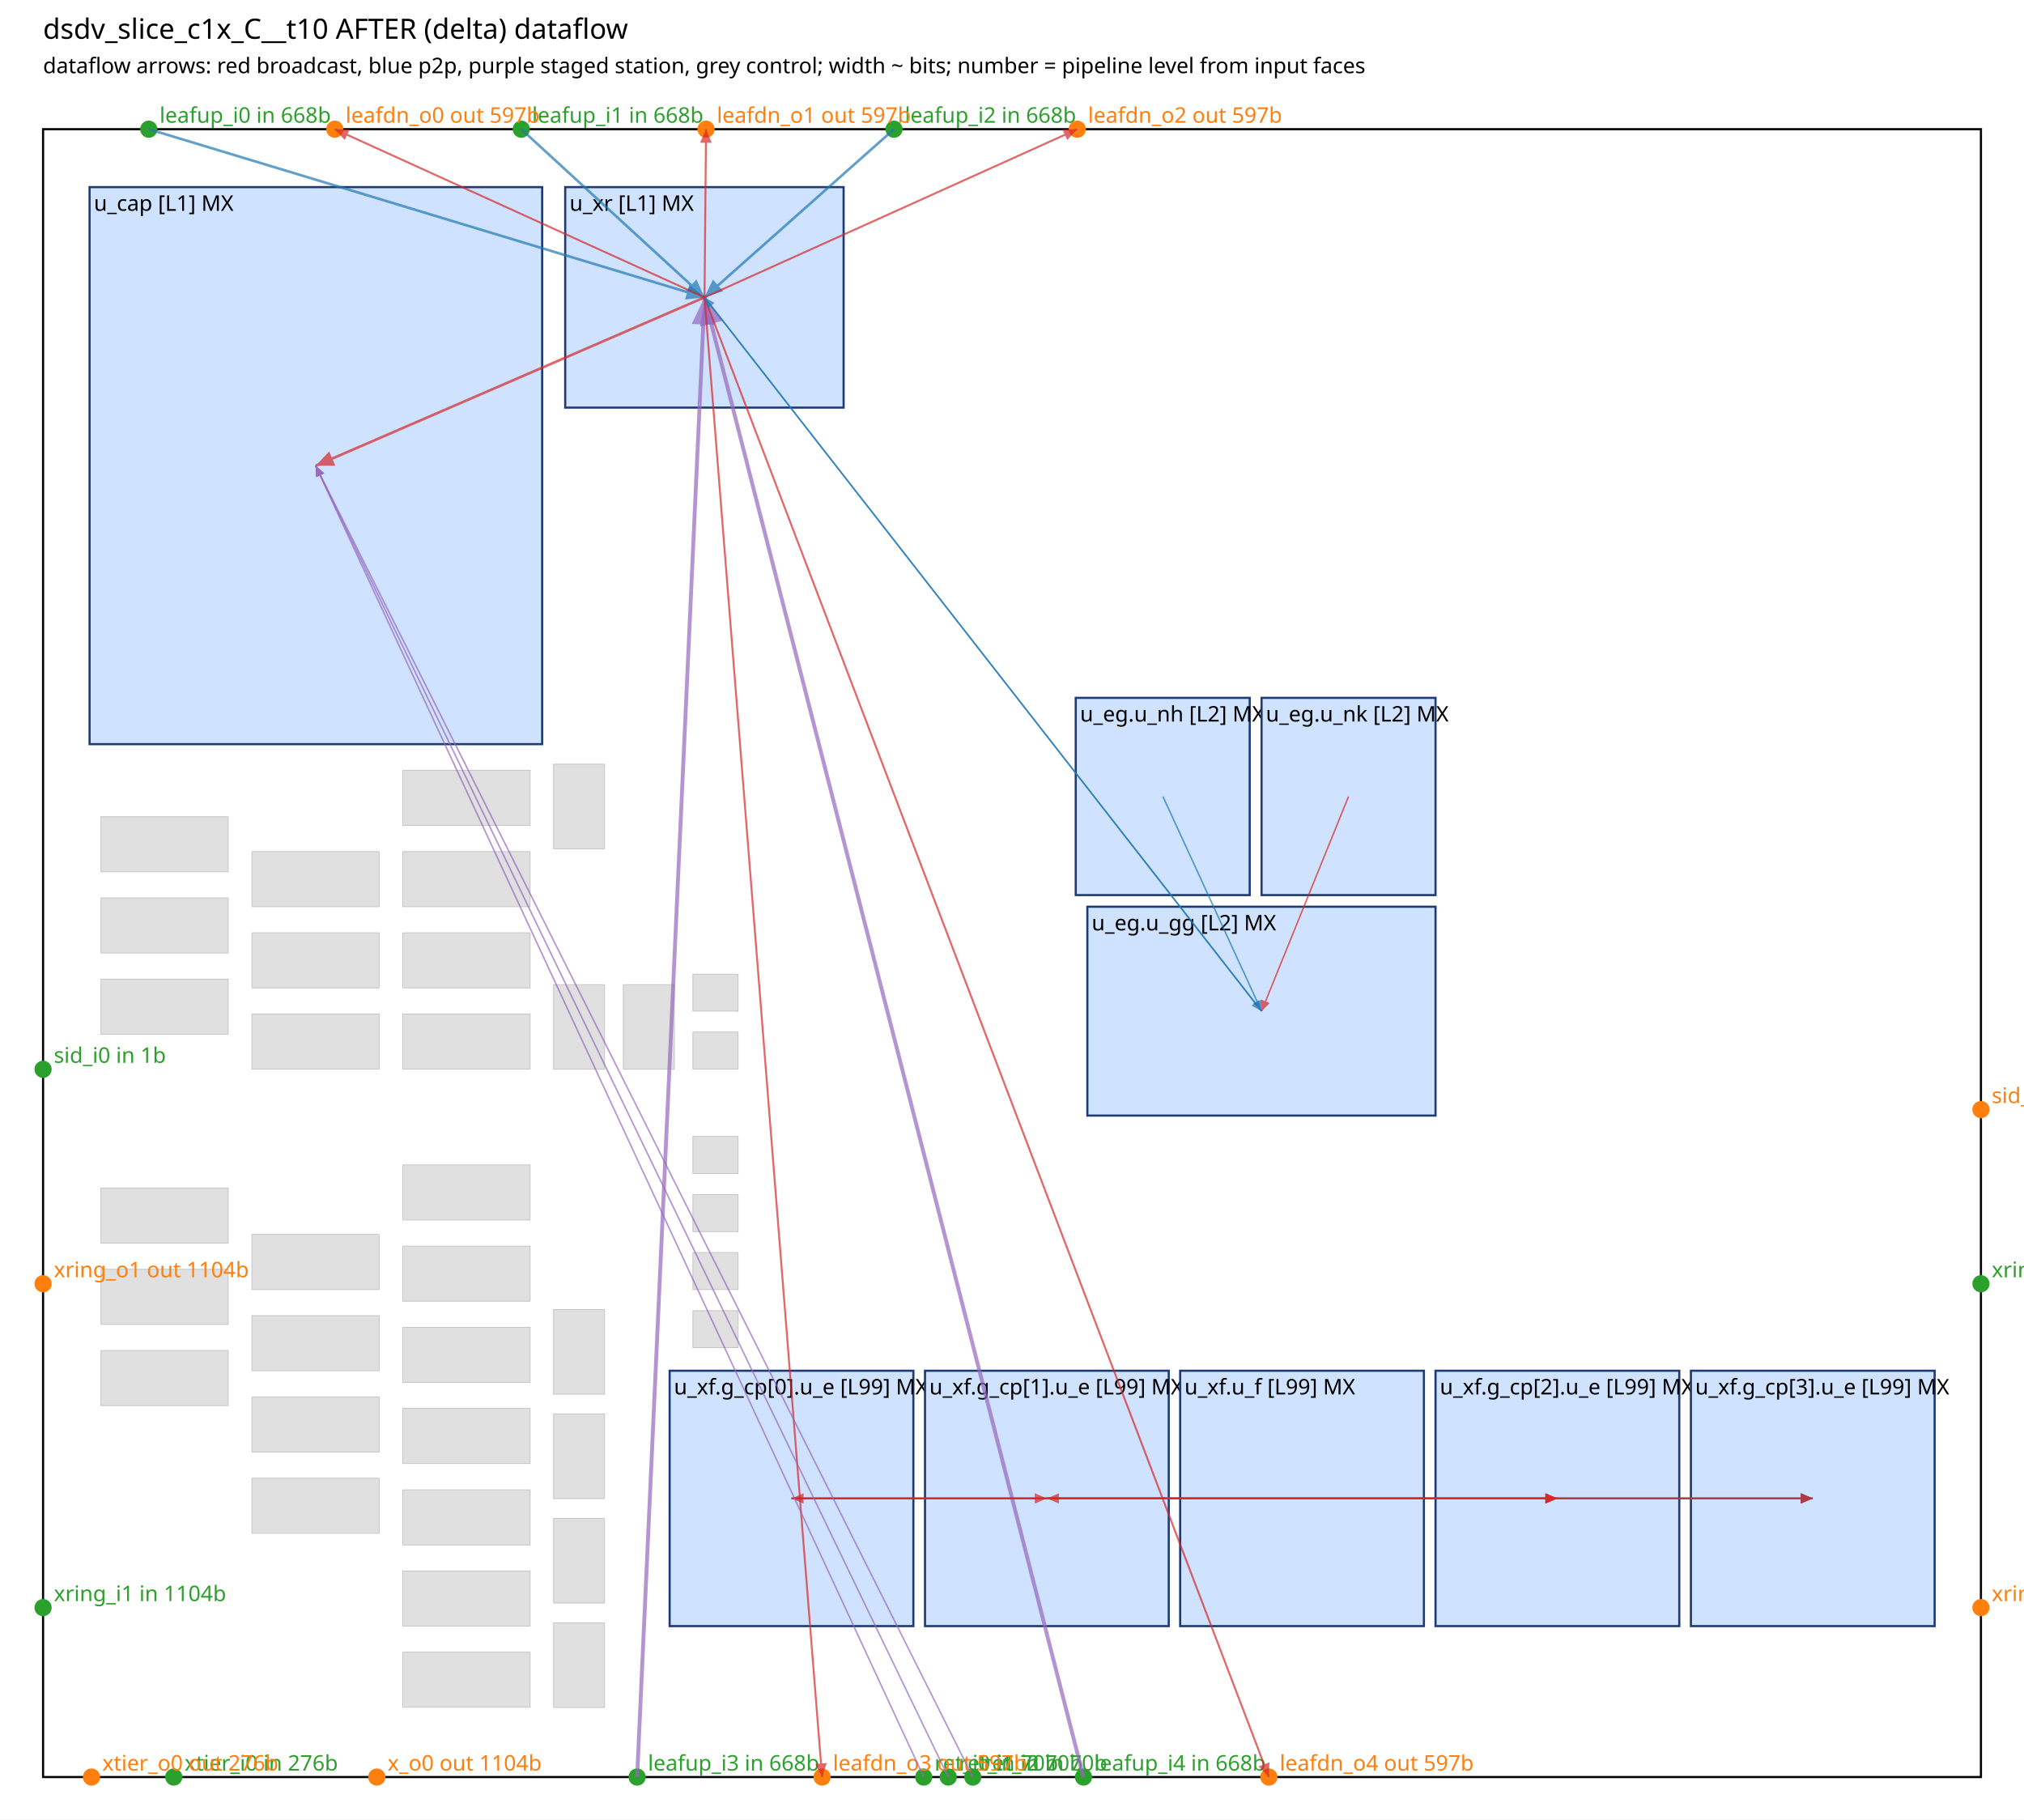
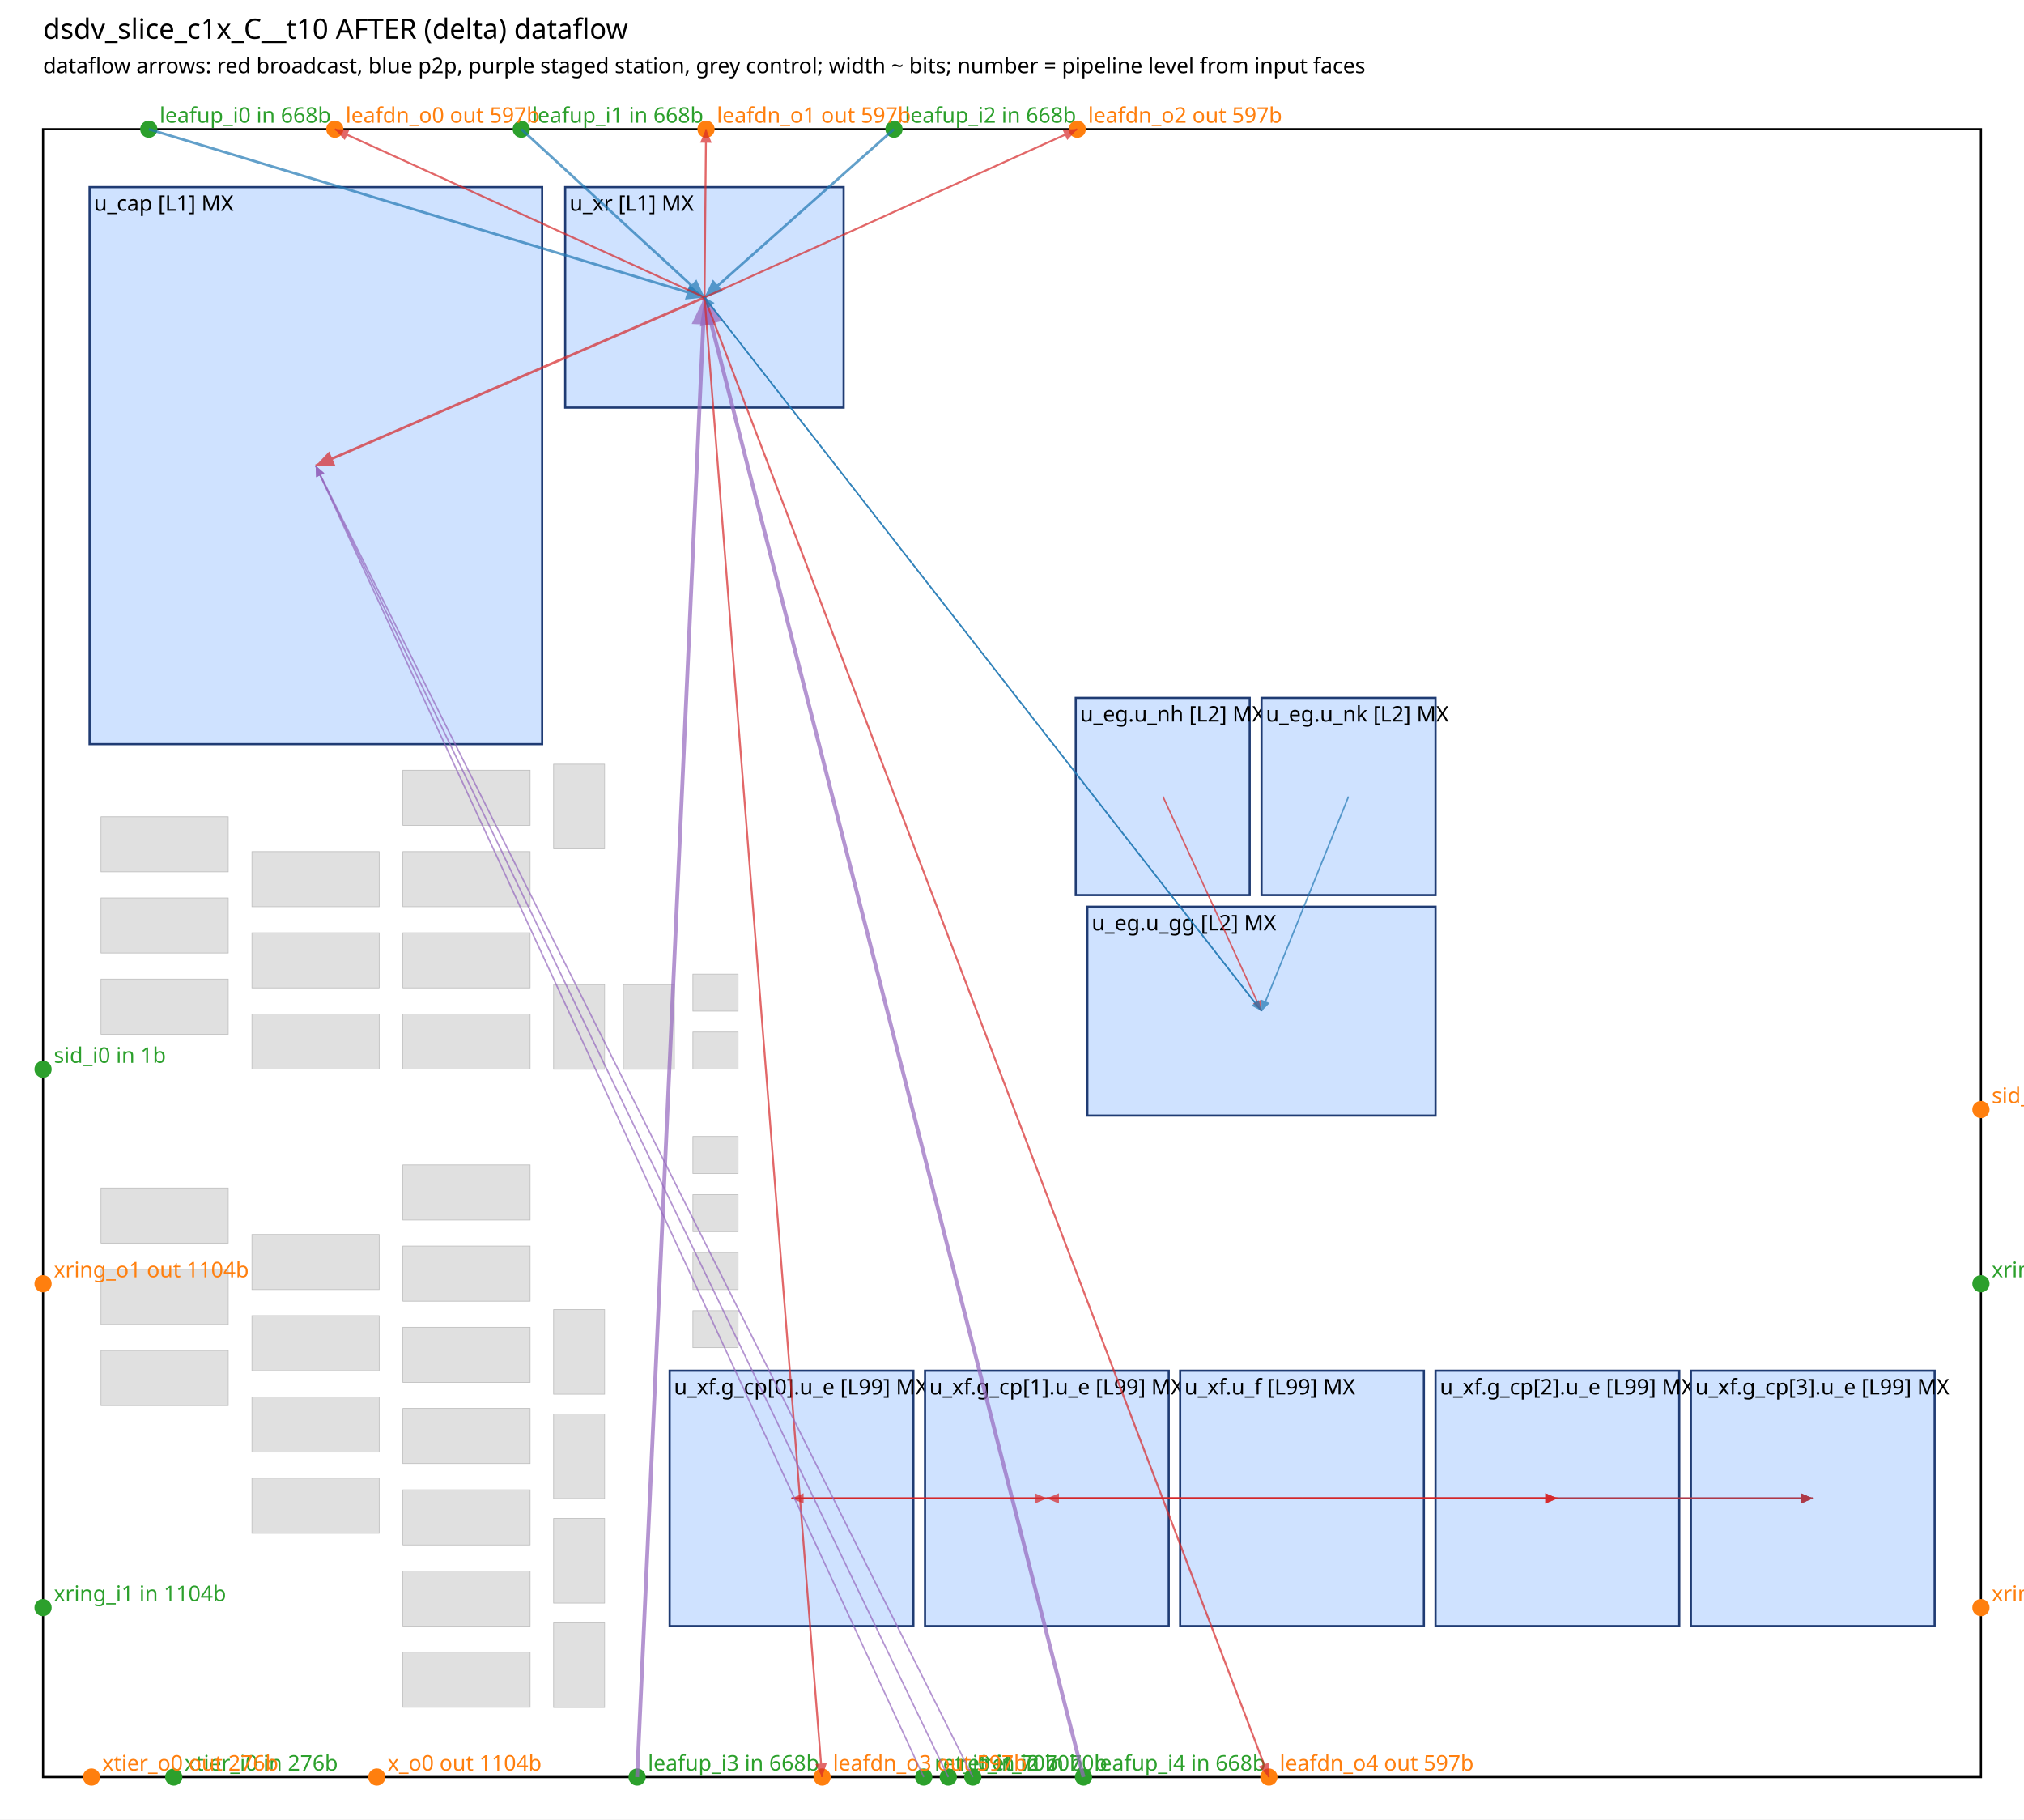
<svg xmlns="http://www.w3.org/2000/svg" width="940" height="845" font-family="sans-serif" font-size="10">
  <defs>
    <marker id="ar" markerWidth="8" markerHeight="8" refX="7" refY="3" orient="auto">
      <path d="M0,0 L7,3 L0,6 z" fill="context-stroke" />
    </marker>
  </defs>
  <rect width="100%" height="100%" fill="white" />
  <text x="20" y="18" font-size="13">dsdv_slice_c1x_C__t10 AFTER (delta) dataflow</text>
  <text x="20" y="34">dataflow arrows: red broadcast, blue p2p, purple staged station, grey control; width ~ bits; number = pipeline level from input faces</text>
  <rect x="20.0" y="60.0" width="900.0" height="765.3" fill="none" stroke="black" />
  <rect x="46.9" y="627.2" width="59.1" height="25.6" fill="#e0e0e0" stroke="#bbb" stroke-width="0.3" />
  <rect x="46.9" y="589.5" width="59.1" height="25.6" fill="#e0e0e0" stroke="#bbb" stroke-width="0.3" />
  <rect x="46.9" y="551.7" width="59.1" height="25.6" fill="#e0e0e0" stroke="#bbb" stroke-width="0.3" />
  <rect x="46.9" y="454.7" width="59.1" height="25.6" fill="#e0e0e0" stroke="#bbb" stroke-width="0.3" />
  <rect x="46.9" y="417.0" width="59.1" height="25.6" fill="#e0e0e0" stroke="#bbb" stroke-width="0.3" />
  <rect x="46.9" y="379.3" width="59.1" height="25.6" fill="#e0e0e0" stroke="#bbb" stroke-width="0.3" />
  <rect x="117.0" y="686.5" width="59.1" height="25.6" fill="#e0e0e0" stroke="#bbb" stroke-width="0.3" />
  <rect x="117.0" y="648.8" width="59.1" height="25.6" fill="#e0e0e0" stroke="#bbb" stroke-width="0.3" />
  <rect x="117.0" y="611.0" width="59.1" height="25.6" fill="#e0e0e0" stroke="#bbb" stroke-width="0.3" />
  <rect x="117.0" y="573.3" width="59.1" height="25.6" fill="#e0e0e0" stroke="#bbb" stroke-width="0.3" />
  <rect x="117.0" y="470.9" width="59.1" height="25.6" fill="#e0e0e0" stroke="#bbb" stroke-width="0.3" />
  <rect x="117.0" y="433.2" width="59.1" height="25.6" fill="#e0e0e0" stroke="#bbb" stroke-width="0.3" />
  <rect x="117.0" y="395.5" width="59.1" height="25.6" fill="#e0e0e0" stroke="#bbb" stroke-width="0.3" />
  <rect x="187.1" y="767.3" width="59.1" height="25.6" fill="#e0e0e0" stroke="#bbb" stroke-width="0.3" />
  <rect x="187.1" y="729.6" width="59.1" height="25.6" fill="#e0e0e0" stroke="#bbb" stroke-width="0.3" />
  <rect x="187.1" y="691.9" width="59.1" height="25.6" fill="#e0e0e0" stroke="#bbb" stroke-width="0.3" />
  <rect x="187.1" y="654.1" width="59.1" height="25.6" fill="#e0e0e0" stroke="#bbb" stroke-width="0.3" />
  <rect x="187.1" y="616.4" width="59.1" height="25.6" fill="#e0e0e0" stroke="#bbb" stroke-width="0.3" />
  <rect x="187.1" y="578.7" width="59.1" height="25.6" fill="#e0e0e0" stroke="#bbb" stroke-width="0.3" />
  <rect x="187.1" y="541.0" width="59.1" height="25.6" fill="#e0e0e0" stroke="#bbb" stroke-width="0.3" />
  <rect x="187.1" y="470.9" width="59.1" height="25.6" fill="#e0e0e0" stroke="#bbb" stroke-width="0.3" />
  <rect x="187.1" y="433.2" width="59.1" height="25.6" fill="#e0e0e0" stroke="#bbb" stroke-width="0.3" />
  <rect x="187.1" y="395.5" width="59.1" height="25.6" fill="#e0e0e0" stroke="#bbb" stroke-width="0.3" />
  <rect x="187.1" y="357.7" width="59.1" height="25.6" fill="#e0e0e0" stroke="#bbb" stroke-width="0.3" />
  <rect x="257.1" y="753.7" width="23.7" height="39.3" fill="#e0e0e0" stroke="#bbb" stroke-width="0.3" />
  <rect x="257.1" y="705.2" width="23.7" height="39.3" fill="#e0e0e0" stroke="#bbb" stroke-width="0.3" />
  <rect x="257.1" y="656.7" width="23.7" height="39.3" fill="#e0e0e0" stroke="#bbb" stroke-width="0.3" />
  <rect x="257.1" y="608.2" width="23.7" height="39.3" fill="#e0e0e0" stroke="#bbb" stroke-width="0.3" />
  <rect x="257.1" y="457.3" width="23.7" height="39.3" fill="#e0e0e0" stroke="#bbb" stroke-width="0.3" />
  <rect x="257.1" y="354.9" width="23.7" height="39.3" fill="#e0e0e0" stroke="#bbb" stroke-width="0.3" />
  <rect x="289.5" y="457.3" width="23.7" height="39.3" fill="#e0e0e0" stroke="#bbb" stroke-width="0.3" />
  <rect x="321.8" y="608.7" width="21.0" height="17.2" fill="#e0e0e0" stroke="#bbb" stroke-width="0.3" />
  <rect x="321.8" y="581.7" width="21.0" height="17.2" fill="#e0e0e0" stroke="#bbb" stroke-width="0.3" />
  <rect x="321.8" y="554.8" width="21.0" height="17.2" fill="#e0e0e0" stroke="#bbb" stroke-width="0.3" />
  <rect x="321.8" y="527.8" width="21.0" height="17.2" fill="#e0e0e0" stroke="#bbb" stroke-width="0.3" />
  <rect x="321.8" y="479.3" width="21.0" height="17.2" fill="#e0e0e0" stroke="#bbb" stroke-width="0.3" />
  <rect x="321.8" y="452.4" width="21.0" height="17.2" fill="#e0e0e0" stroke="#bbb" stroke-width="0.3" />
  <circle cx="920.0" cy="596.2" r="4" fill="#2ca02c" />
  <text x="925.0" y="593.2" fill="#2ca02c">xring_i0 in 1104b</text>
  <circle cx="69.1" cy="60.0" r="4" fill="#2ca02c" />
  <text x="74.1" y="57.0" fill="#2ca02c">leafup_i0 in 668b</text>
  <circle cx="242.1" cy="60.0" r="4" fill="#2ca02c" />
  <text x="247.1" y="57.0" fill="#2ca02c">leafup_i1 in 668b</text>
  <circle cx="415.2" cy="60.0" r="4" fill="#2ca02c" />
  <text x="420.2" y="57.0" fill="#2ca02c">leafup_i2 in 668b</text>
  <circle cx="80.7" cy="825.3" r="4" fill="#2ca02c" />
  <text x="85.7" y="822.3" fill="#2ca02c">xtier_i0 in 276b</text>
  <circle cx="295.9" cy="825.3" r="4" fill="#2ca02c" />
  <text x="300.9" y="822.3" fill="#2ca02c">leafup_i3 in 668b</text>
  <circle cx="429.0" cy="825.3" r="4" fill="#2ca02c" />
  <text x="434.0" y="822.3" fill="#2ca02c">ret_i0 in 70b</text>
  <circle cx="440.4" cy="825.3" r="4" fill="#2ca02c" />
  <text x="445.4" y="822.3" fill="#2ca02c">ret_i1 in 70b</text>
  <circle cx="451.8" cy="825.3" r="4" fill="#2ca02c" />
  <text x="456.8" y="822.3" fill="#2ca02c">ret_i2 in 70b</text>
  <circle cx="503.2" cy="825.3" r="4" fill="#2ca02c" />
  <text x="508.2" y="822.3" fill="#2ca02c">leafup_i4 in 668b</text>
  <circle cx="20.0" cy="746.6" r="4" fill="#2ca02c" />
  <text x="25.0" y="743.6" fill="#2ca02c">xring_i1 in 1104b</text>
  <circle cx="20.0" cy="496.6" r="4" fill="#2ca02c" />
  <text x="25.0" y="493.6" fill="#2ca02c">sid_i0 in 1b</text>
  <circle cx="920.0" cy="746.6" r="4" fill="#ff7f0e" />
  <text x="925.0" y="743.6" fill="#ff7f0e">xring_o0 out 1104b</text>
  <circle cx="920.0" cy="515.3" r="4" fill="#ff7f0e" />
  <text x="925.0" y="512.3" fill="#ff7f0e">sid_o0 out 1b</text>
  <circle cx="155.5" cy="60.0" r="4" fill="#ff7f0e" />
  <text x="160.5" y="57.0" fill="#ff7f0e">leafdn_o0 out 597b</text>
  <circle cx="327.9" cy="60.0" r="4" fill="#ff7f0e" />
  <text x="332.9" y="57.0" fill="#ff7f0e">leafdn_o1 out 597b</text>
  <circle cx="500.3" cy="60.0" r="4" fill="#ff7f0e" />
  <text x="505.3" y="57.0" fill="#ff7f0e">leafdn_o2 out 597b</text>
  <circle cx="42.5" cy="825.3" r="4" fill="#ff7f0e" />
  <text x="47.5" y="822.3" fill="#ff7f0e">xtier_o0 out 276b</text>
  <circle cx="175.0" cy="825.3" r="4" fill="#ff7f0e" />
  <text x="180.0" y="822.3" fill="#ff7f0e">x_o0 out 1104b</text>
  <circle cx="381.8" cy="825.3" r="4" fill="#ff7f0e" />
  <text x="386.8" y="822.3" fill="#ff7f0e">leafdn_o3 out 597b</text>
  <circle cx="589.3" cy="825.3" r="4" fill="#ff7f0e" />
  <text x="594.3" y="822.3" fill="#ff7f0e">leafdn_o4 out 597b</text>
  <circle cx="20.0" cy="596.2" r="4" fill="#ff7f0e" />
  <text x="25.0" y="593.2" fill="#ff7f0e">xring_o1 out 1104b</text>
  <rect x="41.6" y="86.9" width="210.2" height="258.7" fill="#cfe2ff" stroke="#1f3b73" />
  <text x="43.6" y="97.9">u_cap [L1] MX</text>
  <rect x="262.5" y="86.9" width="129.3" height="102.4" fill="#cfe2ff" stroke="#1f3b73" />
  <text x="264.5" y="97.9">u_xr [L1] MX</text>
  <rect x="499.6" y="324.1" width="80.8" height="91.6" fill="#cfe2ff" stroke="#1f3b73" />
  <text x="501.6" y="335.1">u_eg.u_nh [L2] MX</text>
  <rect x="585.9" y="324.1" width="80.8" height="91.6" fill="#cfe2ff" stroke="#1f3b73" />
  <text x="587.9" y="335.1">u_eg.u_nk [L2] MX</text>
  <rect x="505.0" y="421.1" width="161.7" height="97.0" fill="#cfe2ff" stroke="#1f3b73" />
  <text x="507.0" y="432.1">u_eg.u_gg [L2] MX</text>
  <rect x="311.0" y="636.6" width="113.2" height="118.6" fill="#cfe2ff" stroke="#1f3b73" />
  <text x="313.0" y="647.6">u_xf.g_cp[0].u_e [L99] MX</text>
  <rect x="429.6" y="636.6" width="113.2" height="118.6" fill="#cfe2ff" stroke="#1f3b73" />
  <text x="431.6" y="647.6">u_xf.g_cp[1].u_e [L99] MX</text>
  <rect x="548.1" y="636.6" width="113.2" height="118.6" fill="#cfe2ff" stroke="#1f3b73" />
  <text x="550.1" y="647.6">u_xf.u_f [L99] MX</text>
  <rect x="666.7" y="636.6" width="113.2" height="118.6" fill="#cfe2ff" stroke="#1f3b73" />
  <text x="668.7" y="647.6">u_xf.g_cp[2].u_e [L99] MX</text>
  <rect x="785.3" y="636.6" width="113.2" height="118.6" fill="#cfe2ff" stroke="#1f3b73" />
  <text x="787.3" y="647.6">u_xf.g_cp[3].u_e [L99] MX</text>
  <line x1="295.9" y1="825.3" x2="327.2" y2="138.1" stroke="#9467bd" stroke-width="1.8" opacity="0.7" marker-end="url(#ar)" />
  <line x1="503.2" y1="825.3" x2="327.2" y2="138.1" stroke="#9467bd" stroke-width="1.8" opacity="0.7" marker-end="url(#ar)" />
  <line x1="69.1" y1="60.0" x2="327.2" y2="138.1" stroke="#1f77b4" stroke-width="1.2" opacity="0.7" marker-end="url(#ar)" />
  <line x1="242.1" y1="60.0" x2="327.2" y2="138.1" stroke="#1f77b4" stroke-width="1.2" opacity="0.7" marker-end="url(#ar)" />
  <line x1="415.2" y1="60.0" x2="327.2" y2="138.1" stroke="#1f77b4" stroke-width="1.2" opacity="0.7" marker-end="url(#ar)" />
  <line x1="327.2" y1="138.1" x2="146.6" y2="216.3" stroke="#d62728" stroke-width="1.2" opacity="0.7" marker-end="url(#ar)" />
  <line x1="327.2" y1="138.1" x2="155.5" y2="60.0" stroke="#d62728" stroke-width="0.9" opacity="0.7" marker-end="url(#ar)" />
  <line x1="327.2" y1="138.1" x2="327.9" y2="60.0" stroke="#d62728" stroke-width="0.9" opacity="0.7" marker-end="url(#ar)" />
  <line x1="327.2" y1="138.1" x2="500.3" y2="60.0" stroke="#d62728" stroke-width="0.9" opacity="0.7" marker-end="url(#ar)" />
  <line x1="327.2" y1="138.1" x2="381.8" y2="825.3" stroke="#d62728" stroke-width="0.9" opacity="0.7" marker-end="url(#ar)" />
  <line x1="327.2" y1="138.1" x2="589.3" y2="825.3" stroke="#d62728" stroke-width="0.9" opacity="0.7" marker-end="url(#ar)" />
  <line x1="367.6" y1="695.9" x2="841.9" y2="695.9" stroke="#d62728" stroke-width="0.8" opacity="0.7" marker-end="url(#ar)" />
  <line x1="486.2" y1="695.9" x2="841.9" y2="695.9" stroke="#d62728" stroke-width="0.8" opacity="0.7" marker-end="url(#ar)" />
  <line x1="723.3" y1="695.9" x2="841.9" y2="695.9" stroke="#1f77b4" stroke-width="0.8" opacity="0.7" marker-end="url(#ar)" />
  <line x1="367.6" y1="695.9" x2="723.3" y2="695.9" stroke="#d62728" stroke-width="0.8" opacity="0.7" marker-end="url(#ar)" />
  <line x1="486.2" y1="695.9" x2="723.3" y2="695.9" stroke="#d62728" stroke-width="0.8" opacity="0.7" marker-end="url(#ar)" />
  <line x1="367.6" y1="695.9" x2="486.2" y2="695.9" stroke="#d62728" stroke-width="0.8" opacity="0.7" marker-end="url(#ar)" />
  <line x1="604.7" y1="695.9" x2="841.9" y2="695.9" stroke="#d62728" stroke-width="0.8" opacity="0.7" marker-end="url(#ar)" />
  <line x1="604.7" y1="695.9" x2="723.3" y2="695.9" stroke="#d62728" stroke-width="0.8" opacity="0.7" marker-end="url(#ar)" />
  <line x1="604.7" y1="695.9" x2="486.2" y2="695.9" stroke="#d62728" stroke-width="0.8" opacity="0.7" marker-end="url(#ar)" />
  <line x1="604.7" y1="695.9" x2="367.6" y2="695.9" stroke="#d62728" stroke-width="0.8" opacity="0.7" marker-end="url(#ar)" />
  <line x1="429.0" y1="825.3" x2="146.6" y2="216.3" stroke="#9467bd" stroke-width="0.7" opacity="0.7" marker-end="url(#ar)" />
  <line x1="440.4" y1="825.3" x2="146.6" y2="216.3" stroke="#9467bd" stroke-width="0.7" opacity="0.7" marker-end="url(#ar)" />
  <line x1="451.8" y1="825.3" x2="146.6" y2="216.3" stroke="#9467bd" stroke-width="0.7" opacity="0.7" marker-end="url(#ar)" />
  <line x1="585.9" y1="469.6" x2="327.2" y2="138.1" stroke="#1f77b4" stroke-width="0.7" opacity="0.7" marker-end="url(#ar)" />
-   <line x1="540.1" y1="369.9" x2="585.9" y2="469.6" stroke="#1f77b4" stroke-width="0.7" opacity="0.7" marker-end="url(#ar)" />
-   <line x1="626.3" y1="369.9" x2="585.9" y2="469.6" stroke="#d62728" stroke-width="0.7" opacity="0.7" marker-end="url(#ar)" />
+   <line x1="540.1" y1="369.9" x2="585.9" y2="469.6" stroke="#d62728" stroke-width="0.7" opacity="0.7" marker-end="url(#ar)" />
+   <line x1="626.3" y1="369.9" x2="585.9" y2="469.6" stroke="#1f77b4" stroke-width="0.7" opacity="0.7" marker-end="url(#ar)" />
  <line x1="327.2" y1="138.1" x2="585.9" y2="469.6" stroke="#1f77b4" stroke-width="0.7" opacity="0.7" marker-end="url(#ar)" />
</svg>
